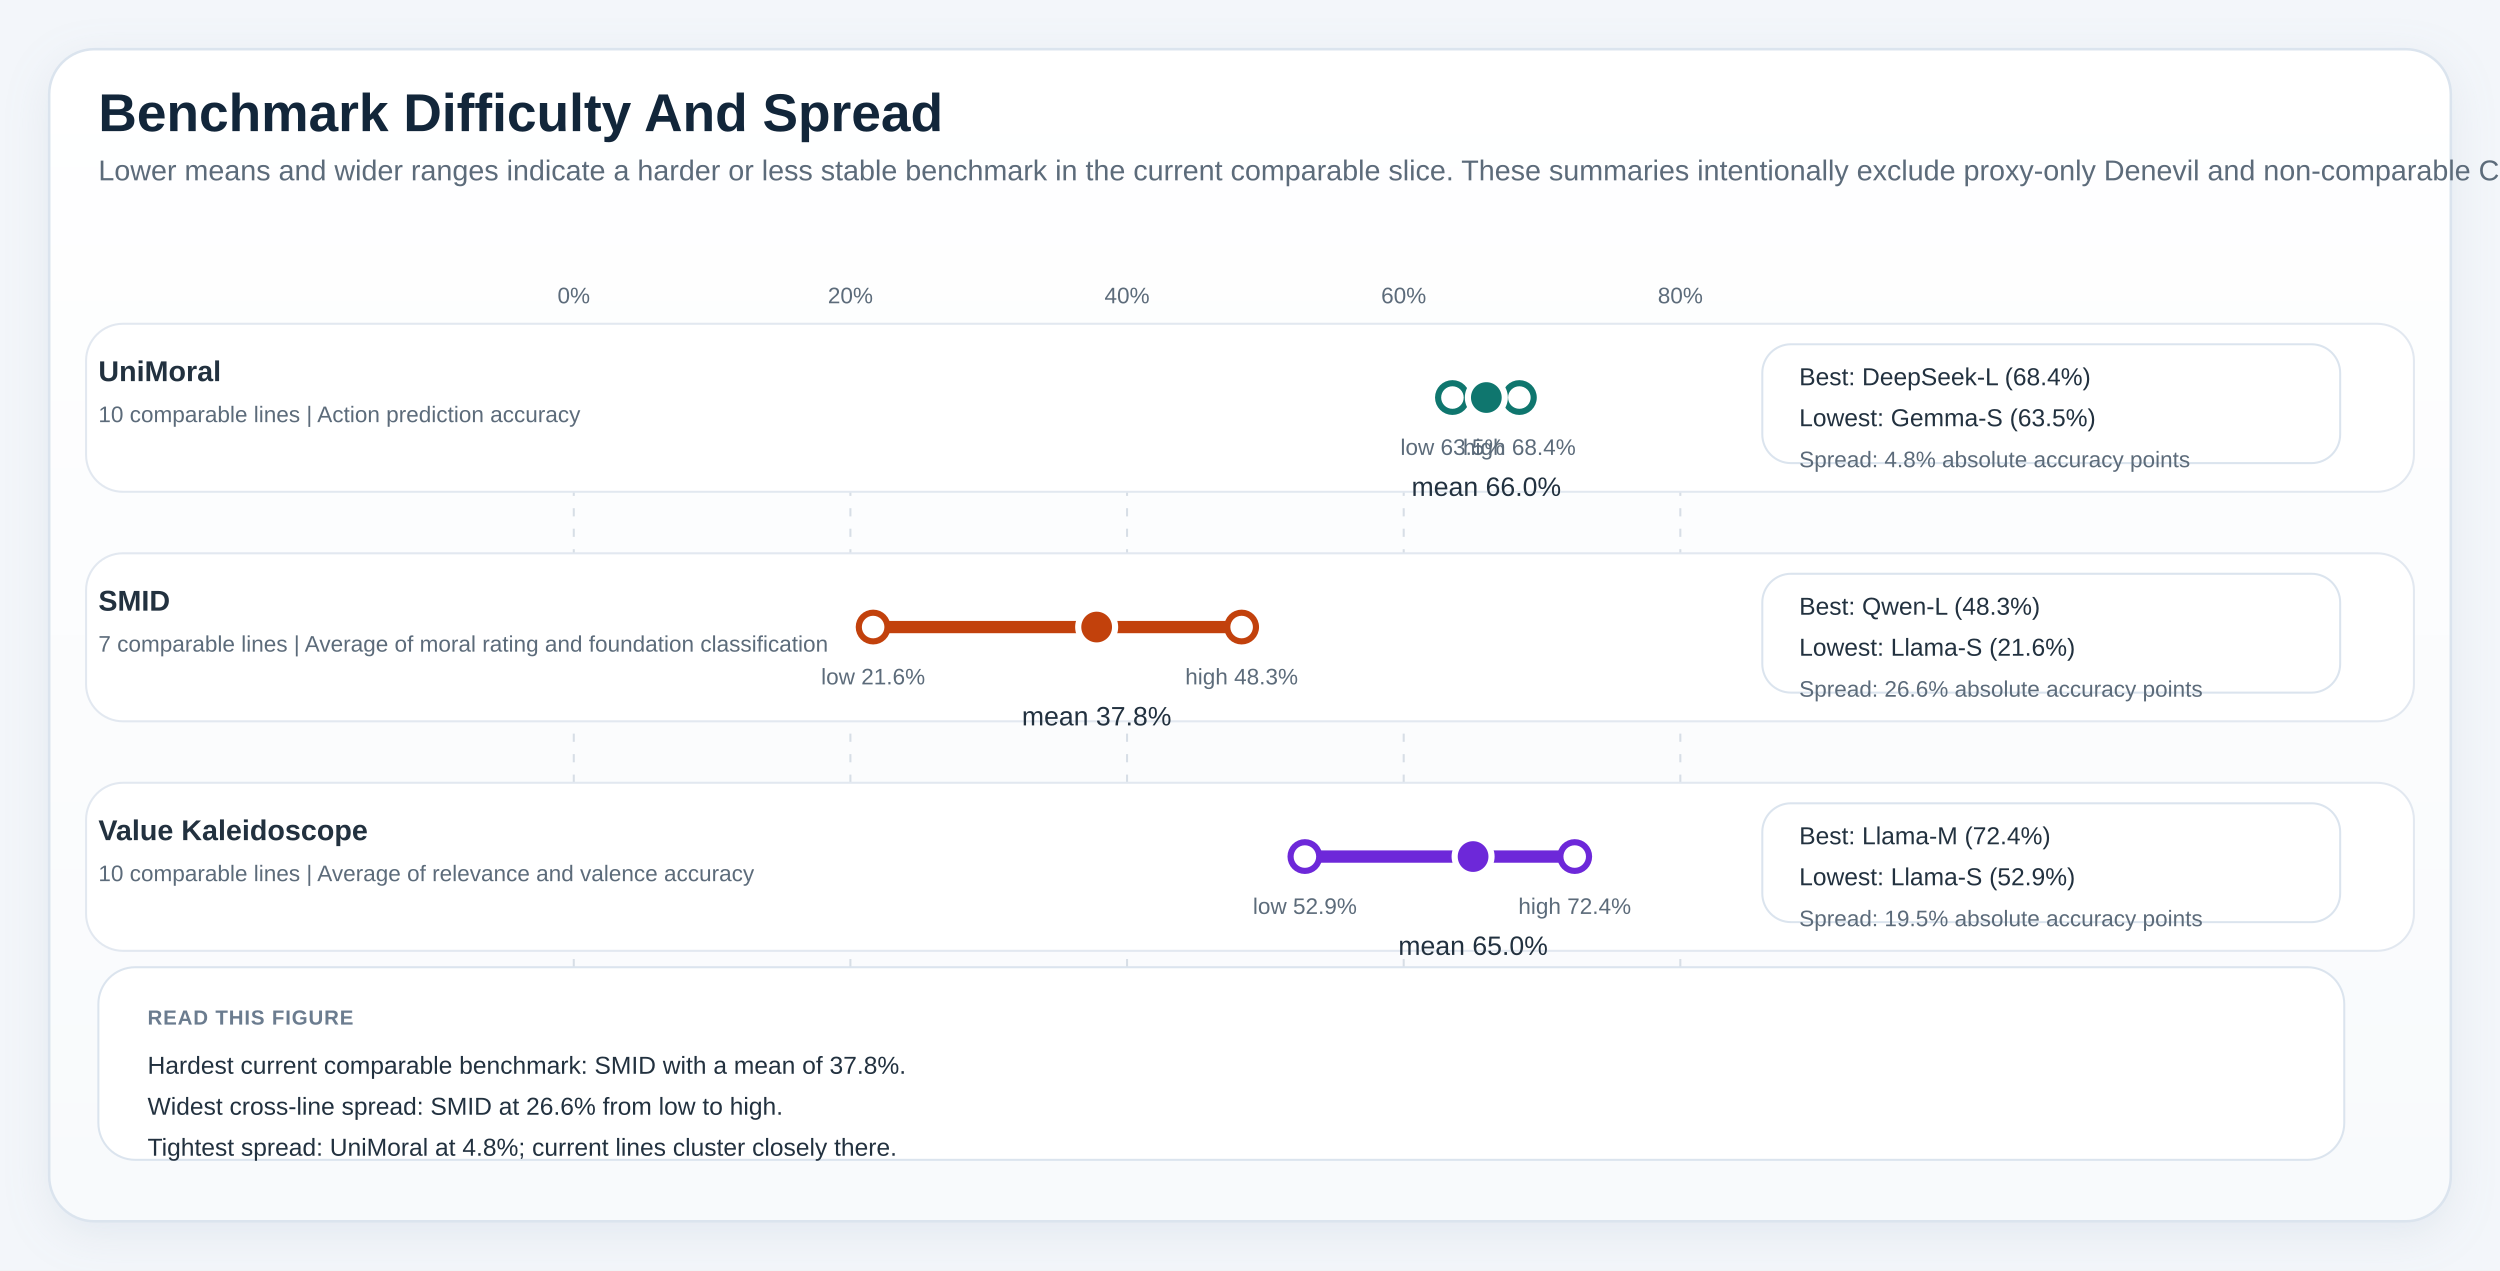
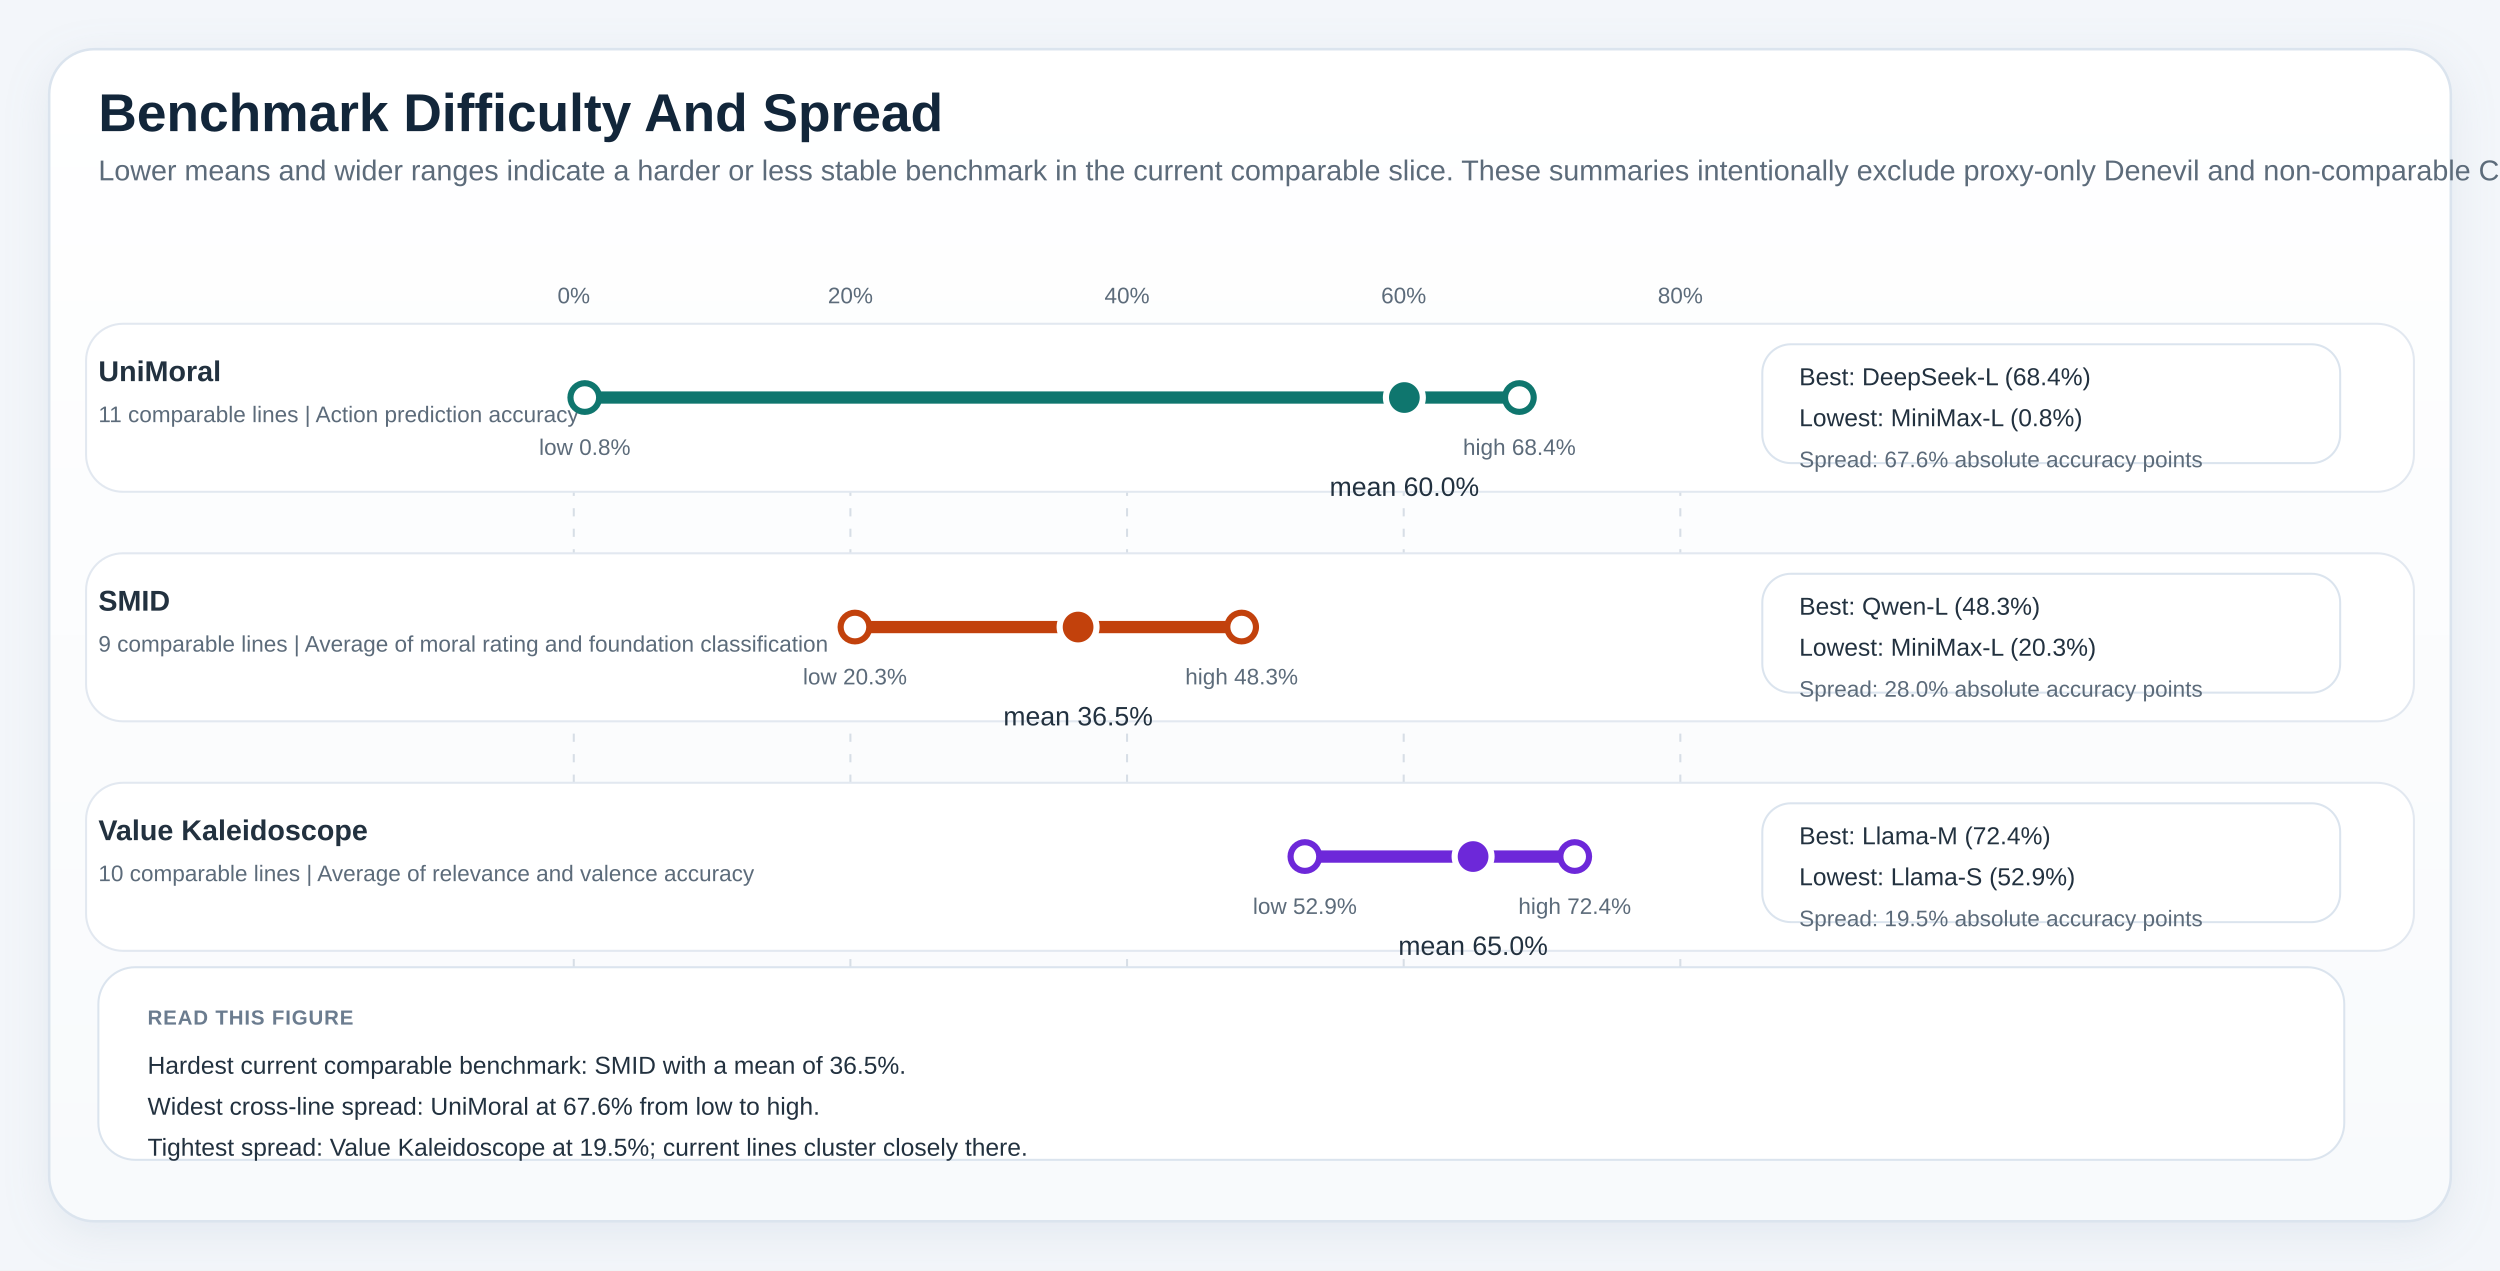
<svg xmlns="http://www.w3.org/2000/svg" viewBox="0 0 1220 620" role="img" preserveAspectRatio="xMidYMin meet" style="max-width:100%;height:auto">
  <defs>
    <linearGradient id="panelGradient" x1="0" x2="0" y1="0" y2="1">
      <stop offset="0%" stop-color="#ffffff" />
      <stop offset="100%" stop-color="#f8fafc" />
    </linearGradient>
    <pattern id="diagonalHatch" width="8" height="8" patternUnits="userSpaceOnUse" patternTransform="rotate(45)">
      <line x1="0" y1="0" x2="0" y2="8" stroke="#cdd6e1" stroke-width="3" />
    </pattern>
    <filter id="softShadow" x="-20%" y="-20%" width="140%" height="140%">
      <feDropShadow dx="0" dy="6" stdDeviation="10" flood-color="#9fb0c2" flood-opacity="0.18" />
    </filter>
    <style>
.canvas { fill: #f3f6fa; }
.title { font: 700 26px 'IBM Plex Sans', 'Helvetica Neue', Arial, sans-serif; fill: #12263a; }
.subtitle { font: 400 14px 'IBM Plex Sans', 'Helvetica Neue', Arial, sans-serif; fill: #5c6b7a; }
.axis { font: 600 14px 'IBM Plex Sans', 'Helvetica Neue', Arial, sans-serif; fill: #22313f; }
.label { font: 500 13px 'IBM Plex Sans', 'Helvetica Neue', Arial, sans-serif; fill: #22313f; }
.metric { font: 700 20px 'IBM Plex Sans', 'Helvetica Neue', Arial, sans-serif; fill: #12263a; }
.celltext { font: 700 16px 'IBM Plex Sans', 'Helvetica Neue', Arial, sans-serif; fill: #ffffff; }
.celltext-dark { font: 700 16px 'IBM Plex Sans', 'Helvetica Neue', Arial, sans-serif; fill: #173042; }
.cellsub { font: 500 11px 'IBM Plex Sans', 'Helvetica Neue', Arial, sans-serif; fill: rgba(255,255,255,0.88); }
.cellsub-dark { font: 600 11px 'IBM Plex Sans', 'Helvetica Neue', Arial, sans-serif; fill: #385062; }
.body { font: 500 12px 'IBM Plex Sans', 'Helvetica Neue', Arial, sans-serif; fill: #22313f; }
.small { font: 500 11px 'IBM Plex Sans', 'Helvetica Neue', Arial, sans-serif; fill: #5c6b7a; }
.tiny { font: 600 10px 'IBM Plex Sans', 'Helvetica Neue', Arial, sans-serif; fill: #6b7c8f; letter-spacing: 0.04em; }
.grid { fill: #ffffff; stroke: #d7dee6; stroke-width: 1.25; }
.panel { fill: url(#panelGradient); stroke: #dbe4ee; stroke-width: 1.25; filter: url(#softShadow); }
.subpanel { fill: #ffffff; stroke: #e2e8f0; stroke-width: 1; }
.legend-card { fill: #ffffff; stroke: #dbe4ee; stroke-width: 1; }
.guide { stroke: #d7dee6; stroke-width: 1; stroke-dasharray: 4 6; }
.baseline { stroke: #aab7c6; stroke-width: 1.1; }
.muted-cell { fill: #eef2f7; stroke: #d7dee6; stroke-width: 1; }
.muted-bar { fill: #ecf1f6; stroke: #d7dee6; stroke-width: 1; }
.outline { stroke: rgba(255,255,255,0.9); stroke-width: 1; }
</style>
  </defs>
  <rect x="0" y="0" width="1220" height="620" class="canvas" />
  <rect x="24" y="24" width="1172" height="572" rx="22" class="panel" />
  <text x="48" y="64" class="title">Benchmark Difficulty And Spread</text>
  <text x="48" y="88" class="subtitle">Lower means and wider ranges indicate a harder or less stable benchmark in the current comparable slice. These summaries intentionally exclude proxy-only Denevil and non-comparable CCD-Bench.</text>
  <line x1="280.00" y1="158" x2="280.00" y2="482" class="guide" />
  <text x="280.00" y="148" text-anchor="middle" class="small">0%</text>
  <line x1="415.00" y1="158" x2="415.00" y2="482" class="guide" />
  <text x="415.00" y="148" text-anchor="middle" class="small">20%</text>
  <line x1="550.00" y1="158" x2="550.00" y2="482" class="guide" />
  <text x="550.00" y="148" text-anchor="middle" class="small">40%</text>
  <line x1="685.00" y1="158" x2="685.00" y2="482" class="guide" />
  <text x="685.00" y="148" text-anchor="middle" class="small">60%</text>
  <line x1="820.00" y1="158" x2="820.00" y2="482" class="guide" />
  <text x="820.00" y="148" text-anchor="middle" class="small">80%</text>
  <rect x="42" y="158" width="1136" height="82" rx="18" class="subpanel" />
  <text x="48" y="186" class="axis">UniMoral</text>
-   <text x="48" y="206" class="small">10 comparable lines | Action prediction accuracy</text>
-   <line x1="708.79" y1="194" x2="741.45" y2="194" stroke="#0f766e" stroke-width="6" stroke-linecap="round" />
-   <circle cx="708.79" cy="194" r="7" fill="#ffffff" stroke="#0f766e" stroke-width="3" />
+   <text x="48" y="206" class="small">11 comparable lines | Action prediction accuracy</text>
+   <line x1="285.38" y1="194" x2="741.45" y2="194" stroke="#0f766e" stroke-width="6" stroke-linecap="round" />
+   <circle cx="285.38" cy="194" r="7" fill="#ffffff" stroke="#0f766e" stroke-width="3" />
  <circle cx="741.45" cy="194" r="7" fill="#ffffff" stroke="#0f766e" stroke-width="3" />
-   <circle cx="725.33" cy="194" r="9" fill="#0f766e" stroke="#ffffff" stroke-width="3" />
-   <text x="708.79" y="222" text-anchor="middle" class="small">low 63.5%</text>
-   <text x="725.33" y="242" text-anchor="middle" class="label">mean 66.0%</text>
+   <circle cx="685.33" cy="194" r="9" fill="#0f766e" stroke="#ffffff" stroke-width="3" />
+   <text x="285.38" y="222" text-anchor="middle" class="small">low 0.8%</text>
+   <text x="685.33" y="242" text-anchor="middle" class="label">mean 60.0%</text>
  <text x="741.45" y="222" text-anchor="middle" class="small">high 68.4%</text>
  <rect x="860" y="168" width="282" height="58" rx="14" class="legend-card" />
  <text x="878" y="188" class="body">Best: DeepSeek-L (68.4%)</text>
-   <text x="878" y="208" class="body">Lowest: Gemma-S (63.5%)</text>
-   <text x="878" y="228" class="small">Spread: 4.8% absolute accuracy points</text>
+   <text x="878" y="208" class="body">Lowest: MiniMax-L (0.8%)</text>
+   <text x="878" y="228" class="small">Spread: 67.6% absolute accuracy points</text>
  <rect x="42" y="270" width="1136" height="82" rx="18" class="subpanel" />
  <text x="48" y="298" class="axis">SMID</text>
-   <text x="48" y="318" class="small">7 comparable lines | Average of moral rating and foundation classification</text>
-   <line x1="426.09" y1="306" x2="605.91" y2="306" stroke="#c2410c" stroke-width="6" stroke-linecap="round" />
-   <circle cx="426.09" cy="306" r="7" fill="#ffffff" stroke="#c2410c" stroke-width="3" />
+   <text x="48" y="318" class="small">9 comparable lines | Average of moral rating and foundation classification</text>
+   <line x1="417.22" y1="306" x2="605.91" y2="306" stroke="#c2410c" stroke-width="6" stroke-linecap="round" />
+   <circle cx="417.22" cy="306" r="7" fill="#ffffff" stroke="#c2410c" stroke-width="3" />
  <circle cx="605.91" cy="306" r="7" fill="#ffffff" stroke="#c2410c" stroke-width="3" />
-   <circle cx="535.17" cy="306" r="9" fill="#c2410c" stroke="#ffffff" stroke-width="3" />
-   <text x="426.09" y="334" text-anchor="middle" class="small">low 21.6%</text>
-   <text x="535.17" y="354" text-anchor="middle" class="label">mean 37.8%</text>
+   <circle cx="526.11" cy="306" r="9" fill="#c2410c" stroke="#ffffff" stroke-width="3" />
+   <text x="417.22" y="334" text-anchor="middle" class="small">low 20.3%</text>
+   <text x="526.11" y="354" text-anchor="middle" class="label">mean 36.5%</text>
  <text x="605.91" y="334" text-anchor="middle" class="small">high 48.3%</text>
  <rect x="860" y="280" width="282" height="58" rx="14" class="legend-card" />
  <text x="878" y="300" class="body">Best: Qwen-L (48.3%)</text>
-   <text x="878" y="320" class="body">Lowest: Llama-S (21.6%)</text>
-   <text x="878" y="340" class="small">Spread: 26.6% absolute accuracy points</text>
+   <text x="878" y="320" class="body">Lowest: MiniMax-L (20.3%)</text>
+   <text x="878" y="340" class="small">Spread: 28.0% absolute accuracy points</text>
  <rect x="42" y="382" width="1136" height="82" rx="18" class="subpanel" />
  <text x="48" y="410" class="axis">Value Kaleidoscope</text>
  <text x="48" y="430" class="small">10 comparable lines | Average of relevance and valence accuracy</text>
  <line x1="636.79" y1="418" x2="768.46" y2="418" stroke="#6d28d9" stroke-width="6" stroke-linecap="round" />
  <circle cx="636.79" cy="418" r="7" fill="#ffffff" stroke="#6d28d9" stroke-width="3" />
  <circle cx="768.46" cy="418" r="7" fill="#ffffff" stroke="#6d28d9" stroke-width="3" />
  <circle cx="718.87" cy="418" r="9" fill="#6d28d9" stroke="#ffffff" stroke-width="3" />
  <text x="636.79" y="446" text-anchor="middle" class="small">low 52.9%</text>
  <text x="718.87" y="466" text-anchor="middle" class="label">mean 65.0%</text>
  <text x="768.46" y="446" text-anchor="middle" class="small">high 72.4%</text>
  <rect x="860" y="392" width="282" height="58" rx="14" class="legend-card" />
  <text x="878" y="412" class="body">Best: Llama-M (72.4%)</text>
  <text x="878" y="432" class="body">Lowest: Llama-S (52.9%)</text>
  <text x="878" y="452" class="small">Spread: 19.5% absolute accuracy points</text>
  <rect x="48" y="472" width="1096" height="94" rx="18" class="legend-card" />
  <text x="72" y="500" class="tiny">READ THIS FIGURE</text>
-   <text x="72" y="524" class="body">Hardest current comparable benchmark: SMID with a mean of 37.8%.</text>
-   <text x="72" y="544" class="body">Widest cross-line spread: SMID at 26.6% from low to high.</text>
-   <text x="72" y="564" class="body">Tightest spread: UniMoral at 4.8%; current lines cluster closely there.</text>
+   <text x="72" y="524" class="body">Hardest current comparable benchmark: SMID with a mean of 36.5%.</text>
+   <text x="72" y="544" class="body">Widest cross-line spread: UniMoral at 67.6% from low to high.</text>
+   <text x="72" y="564" class="body">Tightest spread: Value Kaleidoscope at 19.5%; current lines cluster closely there.</text>
</svg>
